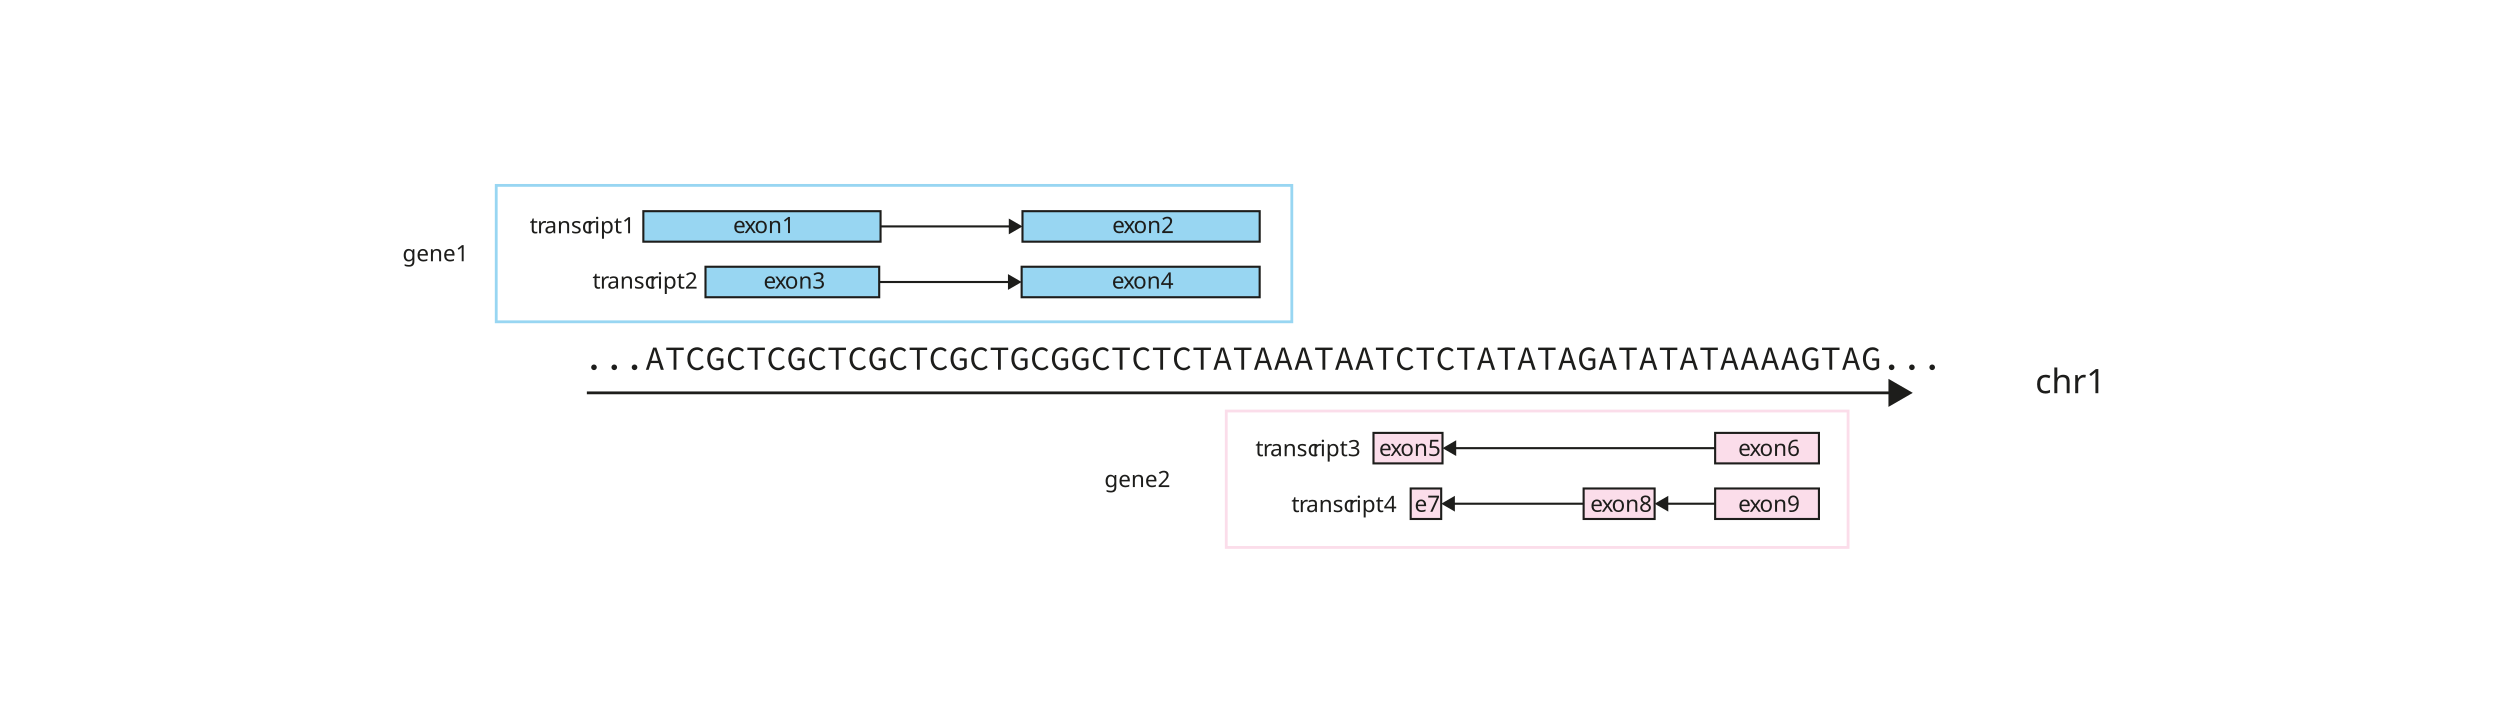
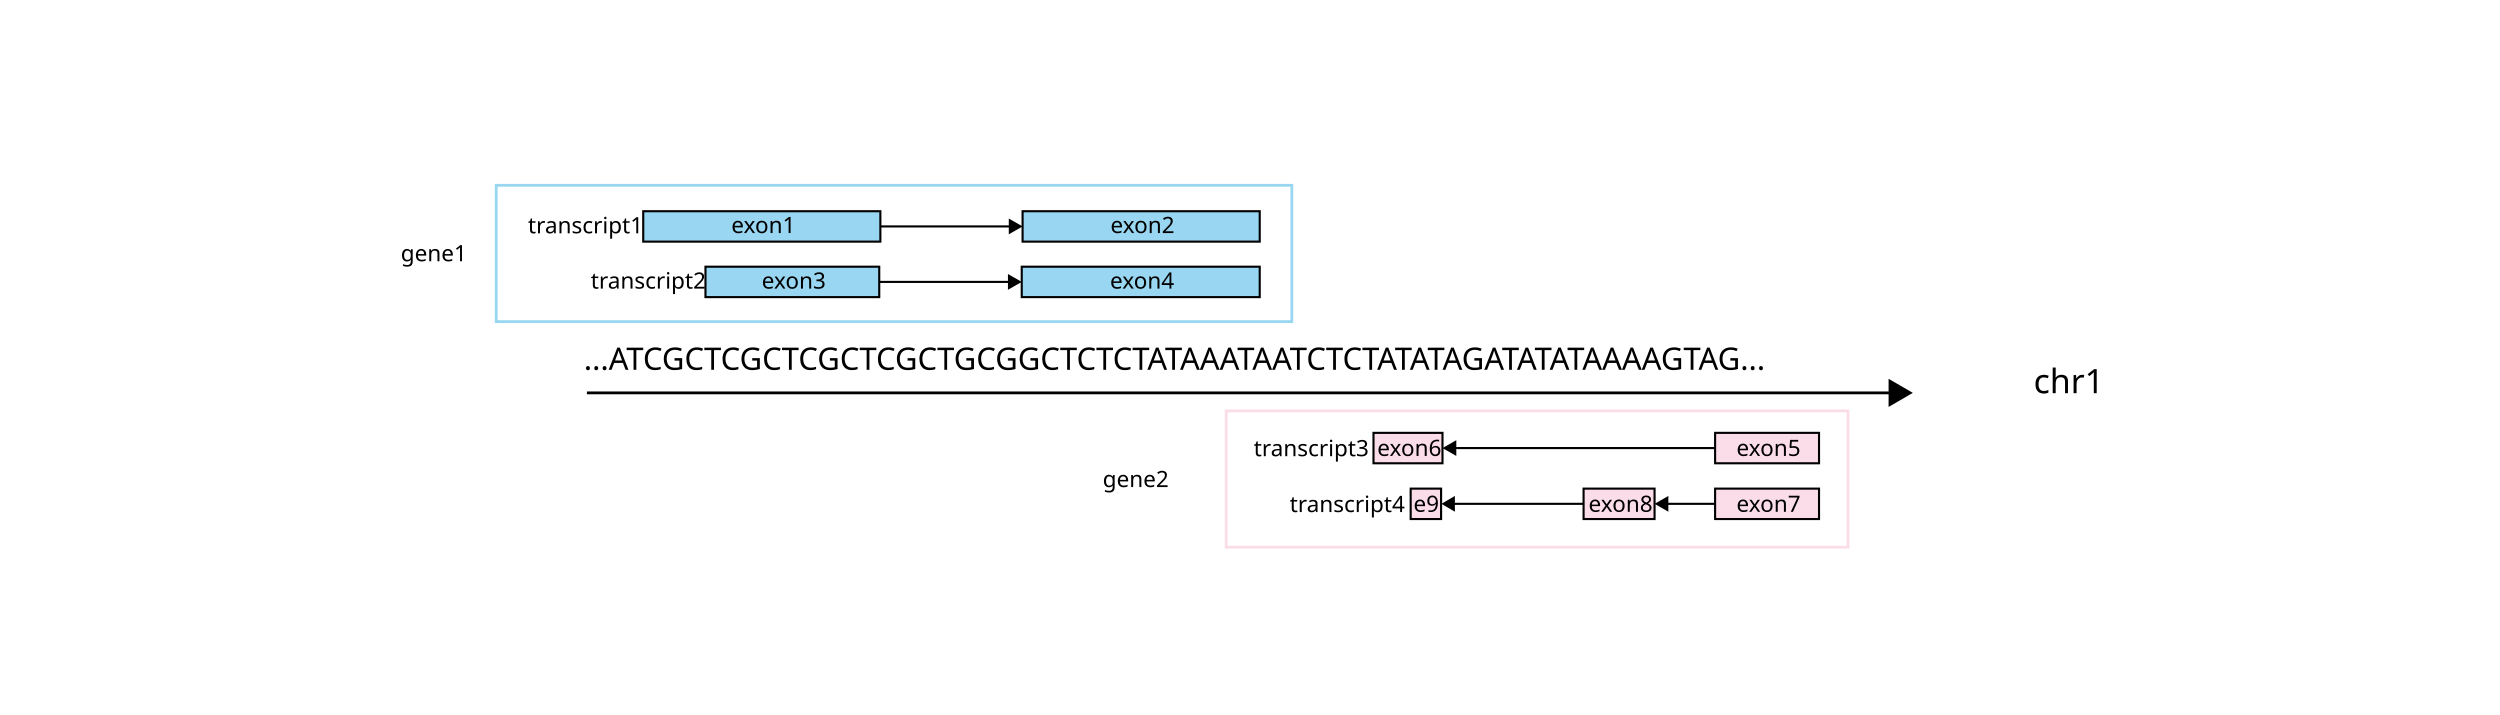
- <svg xmlns="http://www.w3.org/2000/svg" id="Layer_1" data-name="Layer 1" viewBox="0 0 887.74 253.67">
-   <defs>
-     <style>.cls-1,.cls-13,.cls-14,.cls-4{fill:none;}.cls-1,.cls-3,.cls-4,.cls-5{stroke:#1d1d1b;}.cls-1{stroke-linecap:square;}.cls-1,.cls-13,.cls-14,.cls-3,.cls-4,.cls-5{stroke-miterlimit:10;}.cls-2,.cls-6,.cls-7{fill:#1d1d1b;}.cls-3{fill:#98d6f2;}.cls-3,.cls-4,.cls-5{stroke-width:0.75px;}.cls-5{fill:#fbddea;}.cls-6{font-size:12px;}.cls-6,.cls-7{font-family:MyriadPro-Regular, Myriad Pro;}.cls-7{font-size:8px;}.cls-8{letter-spacing:0em;}.cls-9{letter-spacing:-0.02em;}.cls-10{letter-spacing:-0.01em;}.cls-11{letter-spacing:0em;}.cls-12{letter-spacing:0em;}.cls-13{stroke:#98d6f2;}.cls-14{stroke:#fbddea;}</style>
-   </defs>
-   <line class="cls-1" x1="208.89" y1="139.5" x2="672.04" y2="139.5" />
-   <polygon class="cls-2" points="670.58 144.49 679.22 139.5 670.58 134.52 670.58 144.49" />
-   <path class="cls-2" d="M209.92,130.43a1,1,0,1,1,1,1A1,1,0,0,1,209.92,130.43Z" />
-   <path class="cls-2" d="M217.12,130.43a1,1,0,1,1,1,1A1,1,0,0,1,217.12,130.43Z" />
-   <path class="cls-2" d="M224.32,130.43a1,1,0,1,1,1,1A1,1,0,0,1,224.32,130.43Z" />
-   <path class="cls-2" d="M231.92,123.44h1.15l2.65,7.87h-1.08l-1.36-4.39c-.27-.87-.54-1.74-.78-2.65h0c-.26.91-.51,1.78-.78,2.65l-1.38,4.39h-1Zm-1.25,4.67h3.61v.81h-3.61Z" />
-   <path class="cls-2" d="M239.19,124.29h-2.61v-.85h6.22v.85h-2.61v7h-1Z" />
-   <path class="cls-2" d="M244.07,127.38c0-2.53,1.48-4.08,3.53-4.08a2.93,2.93,0,0,1,2.16,1l-.58.63a2.11,2.11,0,0,0-1.58-.7c-1.5,0-2.48,1.21-2.48,3.16s1,3.22,2.48,3.22a2.27,2.27,0,0,0,1.76-.87l.58.61a3,3,0,0,1-2.44,1.14C245.56,131.45,244.07,129.94,244.07,127.38Z" />
-   <path class="cls-2" d="M251.13,127.38c0-2.55,1.45-4.08,3.49-4.08a2.88,2.88,0,0,1,2.17,1l-.58.63a2.06,2.06,0,0,0-1.59-.7c-1.48,0-2.44,1.21-2.44,3.16s.88,3.22,2.41,3.22a2,2,0,0,0,1.36-.46v-2.05h-1.56v-.83h2.5v3.31a3.32,3.32,0,0,1-2.36.91C252.56,131.45,251.13,129.94,251.13,127.38Z" />
-   <path class="cls-2" d="M258.47,127.38c0-2.53,1.48-4.08,3.53-4.08a2.93,2.93,0,0,1,2.16,1l-.58.63a2.11,2.11,0,0,0-1.58-.7c-1.5,0-2.48,1.21-2.48,3.16s1,3.22,2.48,3.22a2.27,2.27,0,0,0,1.76-.87l.58.61a3,3,0,0,1-2.44,1.14C260,131.45,258.47,129.94,258.47,127.38Z" />
-   <path class="cls-2" d="M268,124.29h-2.61v-.85h6.22v.85H269v7h-1Z" />
-   <path class="cls-2" d="M272.87,127.38c0-2.53,1.48-4.08,3.53-4.08a2.93,2.93,0,0,1,2.16,1l-.58.63a2.11,2.11,0,0,0-1.58-.7c-1.5,0-2.48,1.21-2.48,3.16s1,3.22,2.48,3.22a2.27,2.27,0,0,0,1.76-.87l.58.61a3.05,3.05,0,0,1-2.44,1.14C274.36,131.45,272.87,129.94,272.87,127.38Z" />
-   <path class="cls-2" d="M279.93,127.38c0-2.55,1.45-4.08,3.49-4.08a2.9,2.9,0,0,1,2.17,1l-.58.63a2.06,2.06,0,0,0-1.59-.7c-1.48,0-2.44,1.21-2.44,3.16s.88,3.22,2.41,3.22a2,2,0,0,0,1.36-.46v-2.05h-1.56v-.83h2.5v3.31a3.32,3.32,0,0,1-2.36.91C281.36,131.45,279.93,129.94,279.93,127.38Z" />
-   <path class="cls-2" d="M287.27,127.38c0-2.53,1.48-4.08,3.53-4.08a2.93,2.93,0,0,1,2.16,1l-.58.63a2.11,2.11,0,0,0-1.58-.7c-1.5,0-2.49,1.21-2.49,3.16s1,3.22,2.49,3.22a2.27,2.27,0,0,0,1.76-.87l.58.61a3.05,3.05,0,0,1-2.44,1.14C288.76,131.45,287.27,129.94,287.27,127.38Z" />
-   <path class="cls-2" d="M296.79,124.29h-2.61v-.85h6.22v.85h-2.61v7h-1Z" />
-   <path class="cls-2" d="M301.67,127.38c0-2.53,1.48-4.08,3.53-4.08a3,3,0,0,1,2.16,1l-.58.63a2.11,2.11,0,0,0-1.58-.7c-1.5,0-2.48,1.21-2.48,3.16s1,3.22,2.48,3.22a2.27,2.27,0,0,0,1.76-.87l.58.61a3.07,3.07,0,0,1-2.44,1.14C303.16,131.45,301.67,129.94,301.67,127.38Z" />
-   <path class="cls-2" d="M308.73,127.38c0-2.55,1.45-4.08,3.49-4.08a2.9,2.9,0,0,1,2.17,1l-.58.63a2.06,2.06,0,0,0-1.59-.7c-1.48,0-2.44,1.21-2.44,3.16s.88,3.22,2.41,3.22a2,2,0,0,0,1.36-.46v-2.05H312v-.83h2.49v3.31a3.27,3.27,0,0,1-2.35.91C310.15,131.45,308.73,129.94,308.73,127.38Z" />
-   <path class="cls-2" d="M316.07,127.38c0-2.53,1.48-4.08,3.53-4.08a3,3,0,0,1,2.16,1l-.58.63a2.11,2.11,0,0,0-1.58-.7c-1.5,0-2.49,1.21-2.49,3.16s1,3.22,2.49,3.22a2.27,2.27,0,0,0,1.76-.87l.58.61a3.07,3.07,0,0,1-2.44,1.14C317.56,131.45,316.07,129.94,316.07,127.38Z" />
-   <path class="cls-2" d="M325.59,124.29H323v-.85h6.22v.85h-2.61v7h-1Z" />
-   <path class="cls-2" d="M330.47,127.38c0-2.53,1.48-4.08,3.53-4.08a3,3,0,0,1,2.16,1l-.58.63a2.11,2.11,0,0,0-1.58-.7c-1.5,0-2.49,1.21-2.49,3.16s1,3.22,2.49,3.22a2.27,2.27,0,0,0,1.76-.87l.58.61a3.07,3.07,0,0,1-2.44,1.14C332,131.45,330.47,129.94,330.47,127.38Z" />
-   <path class="cls-2" d="M337.53,127.38c0-2.55,1.45-4.08,3.49-4.08a2.9,2.9,0,0,1,2.17,1l-.58.63a2.06,2.06,0,0,0-1.59-.7c-1.48,0-2.44,1.21-2.44,3.16s.88,3.22,2.41,3.22a2,2,0,0,0,1.36-.46v-2.05h-1.56v-.83h2.49v3.31a3.27,3.27,0,0,1-2.35.91C339,131.45,337.53,129.94,337.53,127.38Z" />
-   <path class="cls-2" d="M344.87,127.38c0-2.53,1.48-4.08,3.53-4.08a3,3,0,0,1,2.16,1l-.58.63a2.11,2.11,0,0,0-1.58-.7c-1.5,0-2.49,1.21-2.49,3.16s1,3.22,2.49,3.22a2.27,2.27,0,0,0,1.76-.87l.58.61a3.07,3.07,0,0,1-2.44,1.14C346.36,131.45,344.87,129.94,344.87,127.38Z" />
-   <path class="cls-2" d="M354.39,124.29h-2.61v-.85H358v.85h-2.61v7h-1Z" />
-   <path class="cls-2" d="M359.13,127.38c0-2.55,1.45-4.08,3.49-4.08a2.9,2.9,0,0,1,2.17,1l-.58.63a2.06,2.06,0,0,0-1.59-.7c-1.48,0-2.44,1.21-2.44,3.16s.88,3.22,2.41,3.22a2,2,0,0,0,1.36-.46v-2.05h-1.56v-.83h2.49v3.31a3.27,3.27,0,0,1-2.35.91C360.55,131.45,359.13,129.94,359.13,127.38Z" />
-   <path class="cls-2" d="M366.47,127.38c0-2.53,1.48-4.08,3.53-4.08a3,3,0,0,1,2.16,1l-.58.63a2.11,2.11,0,0,0-1.58-.7c-1.5,0-2.49,1.21-2.49,3.16s1,3.22,2.49,3.22a2.27,2.27,0,0,0,1.76-.87l.58.61a3.07,3.07,0,0,1-2.44,1.14C368,131.45,366.47,129.94,366.47,127.38Z" />
-   <path class="cls-2" d="M373.53,127.38c0-2.55,1.45-4.08,3.49-4.08a2.9,2.9,0,0,1,2.17,1l-.58.63a2.06,2.06,0,0,0-1.59-.7c-1.48,0-2.44,1.21-2.44,3.16s.88,3.22,2.41,3.22a2,2,0,0,0,1.36-.46v-2.05h-1.56v-.83h2.49v3.31a3.27,3.27,0,0,1-2.35.91C375,131.45,373.53,129.94,373.53,127.38Z" />
-   <path class="cls-2" d="M380.73,127.38c0-2.55,1.45-4.08,3.49-4.08a2.9,2.9,0,0,1,2.17,1l-.58.63a2.06,2.06,0,0,0-1.59-.7c-1.48,0-2.44,1.21-2.44,3.16s.88,3.22,2.41,3.22a2,2,0,0,0,1.36-.46v-2.05H384v-.83h2.49v3.31a3.27,3.27,0,0,1-2.35.91C382.15,131.45,380.73,129.94,380.73,127.38Z" />
-   <path class="cls-2" d="M388.07,127.38c0-2.53,1.48-4.08,3.53-4.08a2.9,2.9,0,0,1,2.15,1l-.57.63a2.11,2.11,0,0,0-1.58-.7c-1.5,0-2.49,1.21-2.49,3.16s1,3.22,2.49,3.22a2.27,2.27,0,0,0,1.76-.87l.58.61a3.07,3.07,0,0,1-2.44,1.14C389.56,131.45,388.07,129.94,388.07,127.38Z" />
-   <path class="cls-2" d="M397.58,124.29H395v-.85h6.21v.85h-2.6v7h-1Z" />
-   <path class="cls-2" d="M402.47,127.38c0-2.53,1.48-4.08,3.53-4.08a2.9,2.9,0,0,1,2.15,1l-.57.63a2.11,2.11,0,0,0-1.58-.7c-1.5,0-2.49,1.21-2.49,3.16s1,3.22,2.49,3.22a2.27,2.27,0,0,0,1.76-.87l.57.61a3,3,0,0,1-2.43,1.14C404,131.45,402.47,129.94,402.47,127.38Z" />
-   <path class="cls-2" d="M412,124.29h-2.6v-.85h6.21v.85H413v7h-1Z" />
-   <path class="cls-2" d="M416.87,127.38c0-2.53,1.47-4.08,3.53-4.08a2.9,2.9,0,0,1,2.15,1l-.57.63a2.11,2.11,0,0,0-1.58-.7c-1.5,0-2.49,1.21-2.49,3.16s1,3.22,2.49,3.22a2.27,2.27,0,0,0,1.76-.87l.57.61a3,3,0,0,1-2.43,1.14C418.36,131.45,416.87,129.94,416.87,127.38Z" />
-   <path class="cls-2" d="M426.38,124.29h-2.6v-.85H430v.85h-2.6v7h-1Z" />
-   <path class="cls-2" d="M433.51,123.44h1.15l2.65,7.87h-1.08l-1.35-4.39c-.28-.87-.54-1.74-.78-2.65h-.05c-.25.91-.5,1.78-.78,2.65l-1.38,4.39h-1Zm-1.25,4.67h3.61v.81h-3.61Z" />
-   <path class="cls-2" d="M440.78,124.29h-2.6v-.85h6.21v.85h-2.6v7h-1Z" />
-   <path class="cls-2" d="M447.91,123.44h1.15l2.65,7.87h-1.08l-1.35-4.39c-.28-.87-.54-1.74-.78-2.65h-.05c-.25.91-.5,1.78-.78,2.65l-1.38,4.39h-1Zm-1.24,4.67h3.6v.81h-3.6Z" />
-   <path class="cls-2" d="M455.11,123.44h1.15l2.65,7.87h-1.08l-1.35-4.39c-.28-.87-.54-1.74-.78-2.65h-.05c-.25.91-.5,1.78-.78,2.65l-1.38,4.39h-1Zm-1.25,4.67h3.61v.81h-3.61Z" />
-   <path class="cls-2" d="M462.31,123.44h1.15l2.65,7.87H465l-1.35-4.39c-.28-.87-.54-1.74-.78-2.65h0c-.25.91-.5,1.78-.78,2.65l-1.38,4.39h-1Zm-1.25,4.67h3.61v.81h-3.61Z" />
-   <path class="cls-2" d="M469.58,124.29H467v-.85h6.21v.85h-2.6v7h-1Z" />
-   <path class="cls-2" d="M476.71,123.44h1.15l2.65,7.87h-1.08l-1.35-4.39c-.28-.87-.54-1.74-.78-2.65h-.05c-.25.91-.5,1.78-.78,2.65l-1.38,4.39h-1Zm-1.25,4.67h3.61v.81h-3.61Z" />
-   <path class="cls-2" d="M483.91,123.44h1.15l2.65,7.87h-1.08l-1.35-4.39c-.28-.87-.54-1.74-.78-2.65h-.05c-.25.91-.5,1.78-.78,2.65l-1.38,4.39h-1Zm-1.25,4.67h3.61v.81h-3.61Z" />
-   <path class="cls-2" d="M491.18,124.29h-2.6v-.85h6.21v.85h-2.6v7h-1Z" />
-   <path class="cls-2" d="M496.07,127.38c0-2.53,1.47-4.08,3.52-4.08a2.91,2.91,0,0,1,2.16,1l-.57.63a2.13,2.13,0,0,0-1.59-.7c-1.5,0-2.48,1.21-2.48,3.16s1,3.22,2.48,3.22a2.29,2.29,0,0,0,1.77-.87l.57.61a3,3,0,0,1-2.43,1.14C497.55,131.45,496.07,129.94,496.07,127.38Z" />
-   <path class="cls-2" d="M505.58,124.29H503v-.85h6.21v.85h-2.6v7h-1Z" />
-   <path class="cls-2" d="M510.47,127.38c0-2.53,1.47-4.08,3.52-4.08a2.91,2.91,0,0,1,2.16,1l-.57.63a2.13,2.13,0,0,0-1.59-.7c-1.49,0-2.48,1.21-2.48,3.16s1,3.22,2.48,3.22a2.29,2.29,0,0,0,1.77-.87l.57.61a3,3,0,0,1-2.43,1.14C512,131.45,510.47,129.94,510.47,127.38Z" />
-   <path class="cls-2" d="M520,124.29h-2.6v-.85h6.21v.85H521v7h-1Z" />
-   <path class="cls-2" d="M527.11,123.44h1.15l2.65,7.87h-1.08l-1.35-4.39c-.28-.87-.54-1.74-.78-2.65h-.05c-.25.91-.5,1.78-.78,2.65l-1.38,4.39h-1Zm-1.25,4.67h3.61v.81h-3.61Z" />
-   <path class="cls-2" d="M534.38,124.29h-2.6v-.85H538v.85h-2.6v7h-1Z" />
-   <path class="cls-2" d="M541.51,123.44h1.15l2.65,7.87h-1.08l-1.35-4.39c-.28-.87-.54-1.74-.78-2.65h-.05c-.25.91-.5,1.78-.78,2.65l-1.38,4.39h-1Zm-1.25,4.67h3.61v.81h-3.61Z" />
-   <path class="cls-2" d="M548.78,124.29h-2.6v-.85h6.21v.85h-2.6v7h-1Z" />
-   <path class="cls-2" d="M555.91,123.44h1.15l2.65,7.87h-1.08l-1.35-4.39c-.28-.87-.54-1.74-.78-2.65h0c-.25.91-.5,1.78-.78,2.65l-1.38,4.39h-1Zm-1.25,4.67h3.61v.81h-3.61Z" />
-   <path class="cls-2" d="M560.72,127.38c0-2.55,1.45-4.08,3.49-4.08a2.87,2.87,0,0,1,2.17,1l-.57.63a2.06,2.06,0,0,0-1.6-.7c-1.47,0-2.43,1.21-2.43,3.16s.87,3.22,2.41,3.22a1.93,1.93,0,0,0,1.35-.46v-2.05H564v-.83h2.49v3.31a3.27,3.27,0,0,1-2.35.91C562.15,131.45,560.72,129.94,560.72,127.38Z" />
-   <path class="cls-2" d="M570.31,123.44h1.15l2.65,7.87H573l-1.35-4.39c-.28-.87-.54-1.74-.78-2.65h0c-.25.91-.5,1.78-.78,2.65l-1.38,4.39h-1Zm-1.25,4.67h3.61v.81h-3.61Z" />
-   <path class="cls-2" d="M577.58,124.29H575v-.85h6.21v.85h-2.6v7h-1Z" />
-   <path class="cls-2" d="M584.71,123.44h1.15l2.65,7.87h-1.08l-1.35-4.39c-.28-.87-.54-1.74-.78-2.65h0c-.25.91-.5,1.78-.78,2.65l-1.38,4.39h-1Zm-1.25,4.67h3.61v.81h-3.61Z" />
-   <path class="cls-2" d="M592,124.29h-2.6v-.85h6.21v.85H593v7h-1Z" />
-   <path class="cls-2" d="M599.11,123.44h1.15l2.65,7.87h-1.08l-1.35-4.39c-.28-.87-.54-1.74-.78-2.65h-.05c-.25.91-.5,1.78-.78,2.65l-1.38,4.39h-1Zm-1.25,4.67h3.61v.81h-3.61Z" />
-   <path class="cls-2" d="M606.38,124.29h-2.6v-.85H610v.85h-2.6v7h-1Z" />
-   <path class="cls-2" d="M613.51,123.44h1.15l2.65,7.87h-1.08l-1.35-4.39c-.28-.87-.54-1.74-.78-2.65h-.05c-.25.91-.5,1.78-.78,2.65l-1.38,4.39h-1Zm-1.25,4.67h3.61v.81h-3.61Z" />
-   <path class="cls-2" d="M620.71,123.44h1.15l2.65,7.87h-1.08l-1.35-4.39c-.28-.87-.54-1.74-.78-2.65h0c-.25.91-.5,1.78-.78,2.65l-1.38,4.39h-1Zm-1.25,4.67h3.61v.81h-3.61Z" />
-   <path class="cls-2" d="M627.91,123.44h1.15l2.65,7.87h-1.08l-1.35-4.39c-.28-.87-.54-1.74-.78-2.65h0c-.25.91-.5,1.78-.78,2.65l-1.38,4.39h-1Zm-1.25,4.67h3.61v.81h-3.61Z" />
-   <path class="cls-2" d="M635.11,123.44h1.15l2.65,7.87h-1.08l-1.35-4.39c-.28-.87-.54-1.74-.78-2.65h-.05c-.25.91-.5,1.78-.78,2.65l-1.38,4.39h-1Zm-1.25,4.67h3.61v.81h-3.61Z" />
-   <path class="cls-2" d="M639.92,127.38c0-2.55,1.45-4.08,3.49-4.08a2.87,2.87,0,0,1,2.17,1l-.57.63a2.08,2.08,0,0,0-1.6-.7c-1.47,0-2.43,1.21-2.43,3.16s.87,3.22,2.41,3.22a1.93,1.93,0,0,0,1.35-.46v-2.05h-1.56v-.83h2.5v3.31a3.27,3.27,0,0,1-2.35.91C641.35,131.45,639.92,129.94,639.92,127.38Z" />
-   <path class="cls-2" d="M649.58,124.29H647v-.85h6.21v.85h-2.6v7h-1Z" />
-   <path class="cls-2" d="M656.71,123.44h1.15l2.65,7.87h-1.08l-1.35-4.39c-.28-.87-.54-1.74-.78-2.65h0c-.25.91-.5,1.78-.78,2.65l-1.38,4.39h-1Zm-1.25,4.67h3.61v.81h-3.61Z" />
-   <path class="cls-2" d="M661.52,127.38c0-2.55,1.45-4.08,3.49-4.08a2.88,2.88,0,0,1,2.17,1l-.57.63a2.08,2.08,0,0,0-1.6-.7c-1.47,0-2.43,1.21-2.43,3.16s.87,3.22,2.41,3.22a2,2,0,0,0,1.35-.46v-2.05h-1.56v-.83h2.5v3.31a3.27,3.27,0,0,1-2.35.91C663,131.45,661.52,129.94,661.52,127.38Z" />
-   <path class="cls-2" d="M670.71,130.43a1,1,0,1,1,1,1A1,1,0,0,1,670.71,130.43Z" />
-   <path class="cls-2" d="M677.91,130.43a1,1,0,1,1,1,1A1,1,0,0,1,677.91,130.43Z" />
-   <path class="cls-2" d="M685.11,130.43a1,1,0,1,1,1,1A1,1,0,0,1,685.11,130.43Z" />
-   <rect class="cls-3" x="228.45" y="74.99" width="84.23" height="10.83" />
-   <line class="cls-4" x1="312.67" y1="80.4" x2="359.04" y2="80.4" />
-   <polygon class="cls-2" points="358.22 83.21 363.08 80.4 358.22 77.6 358.22 83.21" />
-   <rect class="cls-3" x="363.08" y="74.99" width="84.23" height="10.83" />
-   <line class="cls-4" x1="312.2" y1="100.14" x2="358.74" y2="100.14" />
-   <polygon class="cls-2" points="357.92 102.94 362.78 100.14 357.92 97.33 357.92 102.94" />
-   <rect class="cls-3" x="250.52" y="94.72" width="61.68" height="10.83" />
-   <rect class="cls-3" x="362.78" y="94.72" width="84.52" height="10.83" />
-   <rect class="cls-5" x="487.72" y="153.72" width="24.51" height="10.83" />
-   <line class="cls-4" x1="516.27" y1="159.14" x2="609.04" y2="159.14" />
-   <polygon class="cls-2" points="517.09 161.94 512.23 159.14 517.09 156.33 517.09 161.94" />
-   <rect class="cls-5" x="609.04" y="153.72" width="36.86" height="10.83" />
-   <line class="cls-4" x1="515.79" y1="178.87" x2="562.34" y2="178.87" />
-   <polygon class="cls-2" points="516.62 181.67 511.76 178.87 516.62 176.06 516.62 181.67" />
-   <rect class="cls-5" x="500.93" y="173.46" width="10.83" height="10.83" />
-   <rect class="cls-5" x="562.34" y="173.46" width="25.21" height="10.83" />
-   <line class="cls-4" x1="591.58" y1="178.87" x2="609.04" y2="178.87" />
-   <polygon class="cls-2" points="592.4 181.67 587.54 178.87 592.4 176.06 592.4 181.67" />
-   <rect class="cls-5" x="609.04" y="173.46" width="36.86" height="10.83" />
-   <text class="cls-6" transform="translate(722.71 139.62)">chr1</text>
-   <text class="cls-7" transform="translate(260.31 82.75)">
-     <tspan class="cls-8">e</tspan>
-     <tspan class="cls-9" x="3.98" y="0">x</tspan>
-     <tspan x="7.57" y="0">on1</tspan>
-   </text>
-   <text class="cls-7" transform="translate(394.94 82.75)">
-     <tspan class="cls-8">e</tspan>
-     <tspan class="cls-9" x="3.98" y="0">x</tspan>
-     <tspan x="7.57" y="0">on2</tspan>
-   </text>
-   <text class="cls-7" transform="translate(271.11 102.48)">
-     <tspan class="cls-8">e</tspan>
-     <tspan class="cls-9" x="3.98" y="0">x</tspan>
-     <tspan x="7.57" y="0">on3</tspan>
-   </text>
-   <text class="cls-7" transform="translate(394.79 102.48)">
-     <tspan class="cls-8">e</tspan>
-     <tspan class="cls-9" x="3.98" y="0">x</tspan>
-     <tspan x="7.57" y="0">on4</tspan>
-   </text>
-   <text class="cls-7" transform="translate(489.68 161.9)">
-     <tspan class="cls-8">e</tspan>
-     <tspan class="cls-9" x="3.98" y="0">x</tspan>
-     <tspan x="7.57" y="0">on5</tspan>
-   </text>
-   <text class="cls-7" transform="translate(617.22 161.9)">
-     <tspan class="cls-8">e</tspan>
-     <tspan class="cls-9" x="3.98" y="0">x</tspan>
-     <tspan x="7.57" y="0">on6</tspan>
-   </text>
-   <text class="cls-7" transform="translate(502.29 181.74)">e7</text>
-   <text class="cls-7" transform="translate(564.69 181.74)">
-     <tspan class="cls-8">e</tspan>
-     <tspan class="cls-9" x="3.98" y="0">x</tspan>
-     <tspan x="7.57" y="0">on8</tspan>
-   </text>
-   <text class="cls-7" transform="translate(617.22 181.74)">
-     <tspan class="cls-8">e</tspan>
-     <tspan class="cls-9" x="3.98" y="0">x</tspan>
-     <tspan x="7.57" y="0">on9</tspan>
-   </text>
-   <text class="cls-7" transform="translate(188.09 82.84)">t<tspan class="cls-10" x="2.65" y="0">r</tspan>
-     <tspan x="5.22" y="0">ansc</tspan>
-     <tspan class="cls-11" x="20.27" y="0">r</tspan>
-     <tspan class="cls-12" x="22.92" y="0">ipt1</tspan>
-   </text>
-   <text class="cls-7" transform="translate(210.4 102.48)">t<tspan class="cls-10" x="2.65" y="0">r</tspan>
-     <tspan x="5.22" y="0">ansc</tspan>
-     <tspan class="cls-11" x="20.27" y="0">r</tspan>
-     <tspan class="cls-12" x="22.92" y="0">ipt2</tspan>
-   </text>
-   <text class="cls-7" transform="translate(445.79 161.99)">t<tspan class="cls-10" x="2.65" y="0">r</tspan>
-     <tspan x="5.22" y="0">ansc</tspan>
-     <tspan class="cls-11" x="20.27" y="0">r</tspan>
-     <tspan class="cls-12" x="22.92" y="0">ipt3</tspan>
-   </text>
-   <text class="cls-7" transform="translate(458.57 181.83)">t<tspan class="cls-10" x="2.65" y="0">r</tspan>
-     <tspan x="5.22" y="0">ansc</tspan>
-     <tspan class="cls-11" x="20.27" y="0">r</tspan>
-     <tspan class="cls-12" x="22.92" y="0">ipt4</tspan>
-   </text>
-   <text class="cls-7" transform="translate(142.91 92.77)">gene1</text>
-   <text class="cls-7" transform="translate(392.16 172.95)">gene2</text>
-   <rect class="cls-13" x="176.21" y="65.83" width="282.51" height="48.44" />
-   <rect class="cls-14" x="435.44" y="145.95" width="220.81" height="48.44" />
+ <svg xmlns="http://www.w3.org/2000/svg" version="1.1" id="Layer_1" x="0px" y="0px" viewBox="0 0 887.7 253.7" style="enable-background:new 0 0 887.7 253.7;" xml:space="preserve">
+   <style type="text/css">
+ 	.st0{fill:none;stroke:#000000;stroke-linecap:square;stroke-miterlimit:10;}
+ 	.st1{font-family:'FiraCode-Regular';}
+ 	.st2{font-size:11px;}
+ 	.st3{fill:#98D6F2;stroke:#000000;stroke-width:0.75;stroke-miterlimit:10;}
+ 	.st4{fill:none;stroke:#000000;stroke-width:0.75;stroke-miterlimit:10;}
+ 	.st5{fill:#FBDDEA;stroke:#000000;stroke-width:0.75;stroke-miterlimit:10;}
+ 	.st6{font-family:'ArialMT';}
+ 	.st7{font-size:12px;}
+ 	.st8{font-size:8px;}
+ 	.st9{fill:none;stroke:#98D6F2;stroke-miterlimit:10;}
+ 	.st10{fill:none;stroke:#FBDDEA;stroke-miterlimit:10;}
+ </style>
+   <g>
+     <g>
+       <line class="st0" x1="208.9" y1="139.5" x2="672" y2="139.5" />
+       <g>
+         <polygon points="670.6,144.5 679.2,139.5 670.6,134.5    " />
+       </g>
+     </g>
+   </g>
+   <text transform="matrix(1 0 0 1 207.2933 131.3103)" class="st1 st2">...ATCGCTCGCTCGCTCGCTGCGGCTCTCTATAAATAATCTCTATATAGATATATAAAAGTAG...</text>
+   <rect x="228.4" y="75" class="st3" width="84.2" height="10.8" />
+   <g>
+     <g>
+       <line class="st4" x1="312.7" y1="80.4" x2="359" y2="80.4" />
+       <g>
+         <polygon points="358.2,83.2 363.1,80.4 358.2,77.6    " />
+       </g>
+     </g>
+   </g>
+   <rect x="363.1" y="75" class="st3" width="84.2" height="10.8" />
+   <g>
+     <g>
+       <line class="st4" x1="312.2" y1="100.1" x2="358.7" y2="100.1" />
+       <g>
+         <polygon points="357.9,102.9 362.8,100.1 357.9,97.3    " />
+       </g>
+     </g>
+   </g>
+   <rect x="250.5" y="94.7" class="st3" width="61.7" height="10.8" />
+   <rect x="362.8" y="94.7" class="st3" width="84.5" height="10.8" />
+   <rect x="487.7" y="153.7" class="st5" width="24.5" height="10.8" />
+   <g>
+     <g>
+       <line class="st4" x1="516.3" y1="159.1" x2="609" y2="159.1" />
+       <g>
+         <polygon points="517.1,161.9 512.2,159.1 517.1,156.3    " />
+       </g>
+     </g>
+   </g>
+   <rect x="609" y="153.7" class="st5" width="36.9" height="10.8" />
+   <g>
+     <g>
+       <line class="st4" x1="515.8" y1="178.9" x2="562.3" y2="178.9" />
+       <g>
+         <polygon points="516.6,181.7 511.8,178.9 516.6,176.1    " />
+       </g>
+     </g>
+   </g>
+   <rect x="500.9" y="173.5" class="st5" width="10.8" height="10.8" />
+   <rect x="562.3" y="173.5" class="st5" width="25.2" height="10.8" />
+   <g>
+     <g>
+       <line class="st4" x1="591.6" y1="178.9" x2="609" y2="178.9" />
+       <g>
+         <polygon points="592.4,181.7 587.5,178.9 592.4,176.1    " />
+       </g>
+     </g>
+   </g>
+   <rect x="609" y="173.5" class="st5" width="36.9" height="10.8" />
+   <text transform="matrix(1 0 0 1 722.097 139.623)" class="st6 st7">chr1</text>
+   <text transform="matrix(1 0 0 1 259.6622 82.7515)" class="st6 st8">exon1</text>
+   <text transform="matrix(1 0 0 1 394.2903 82.7518)" class="st6 st8">exon2</text>
+   <text transform="matrix(1 0 0 1 270.4619 102.4843)" class="st6 st8">exon3</text>
+   <text transform="matrix(1 0 0 1 394.1415 102.4843)" class="st6 st8">exon4</text>
+   <text transform="matrix(1 0 0 1 489.0323 161.9028)" class="st6 st8">exon6</text>
+   <text transform="matrix(1 0 0 1 616.5749 161.9029)" class="st6 st8">exon5</text>
+   <text transform="matrix(1 0 0 1 501.8944 181.7408)" class="st6 st8">e9</text>
+   <text transform="matrix(1 0 0 1 564.043 181.7404)" class="st6 st8">exon8</text>
+   <text transform="matrix(1 0 0 1 616.5748 181.7405)" class="st6 st8">exon7</text>
+   <text transform="matrix(1 0 0 1 187.462 82.8398)" class="st6 st8">transcript1</text>
+   <text transform="matrix(1 0 0 1 209.7738 102.4843)" class="st6 st8">transcript2</text>
+   <text transform="matrix(1 0 0 1 445.1668 161.9911)" class="st6 st8">transcript3</text>
+   <text transform="matrix(1 0 0 1 457.9441 181.8284)" class="st6 st8">transcript4</text>
+   <text transform="matrix(1 0 0 1 142.3045 92.7699)" class="st6 st8">gene1</text>
+   <text transform="matrix(1 0 0 1 391.5492 172.9483)" class="st6 st8">gene2</text>
+   <rect x="176.2" y="65.8" class="st9" width="282.5" height="48.4" />
+   <rect x="435.4" y="145.9" class="st10" width="220.8" height="48.4" />
</svg>
